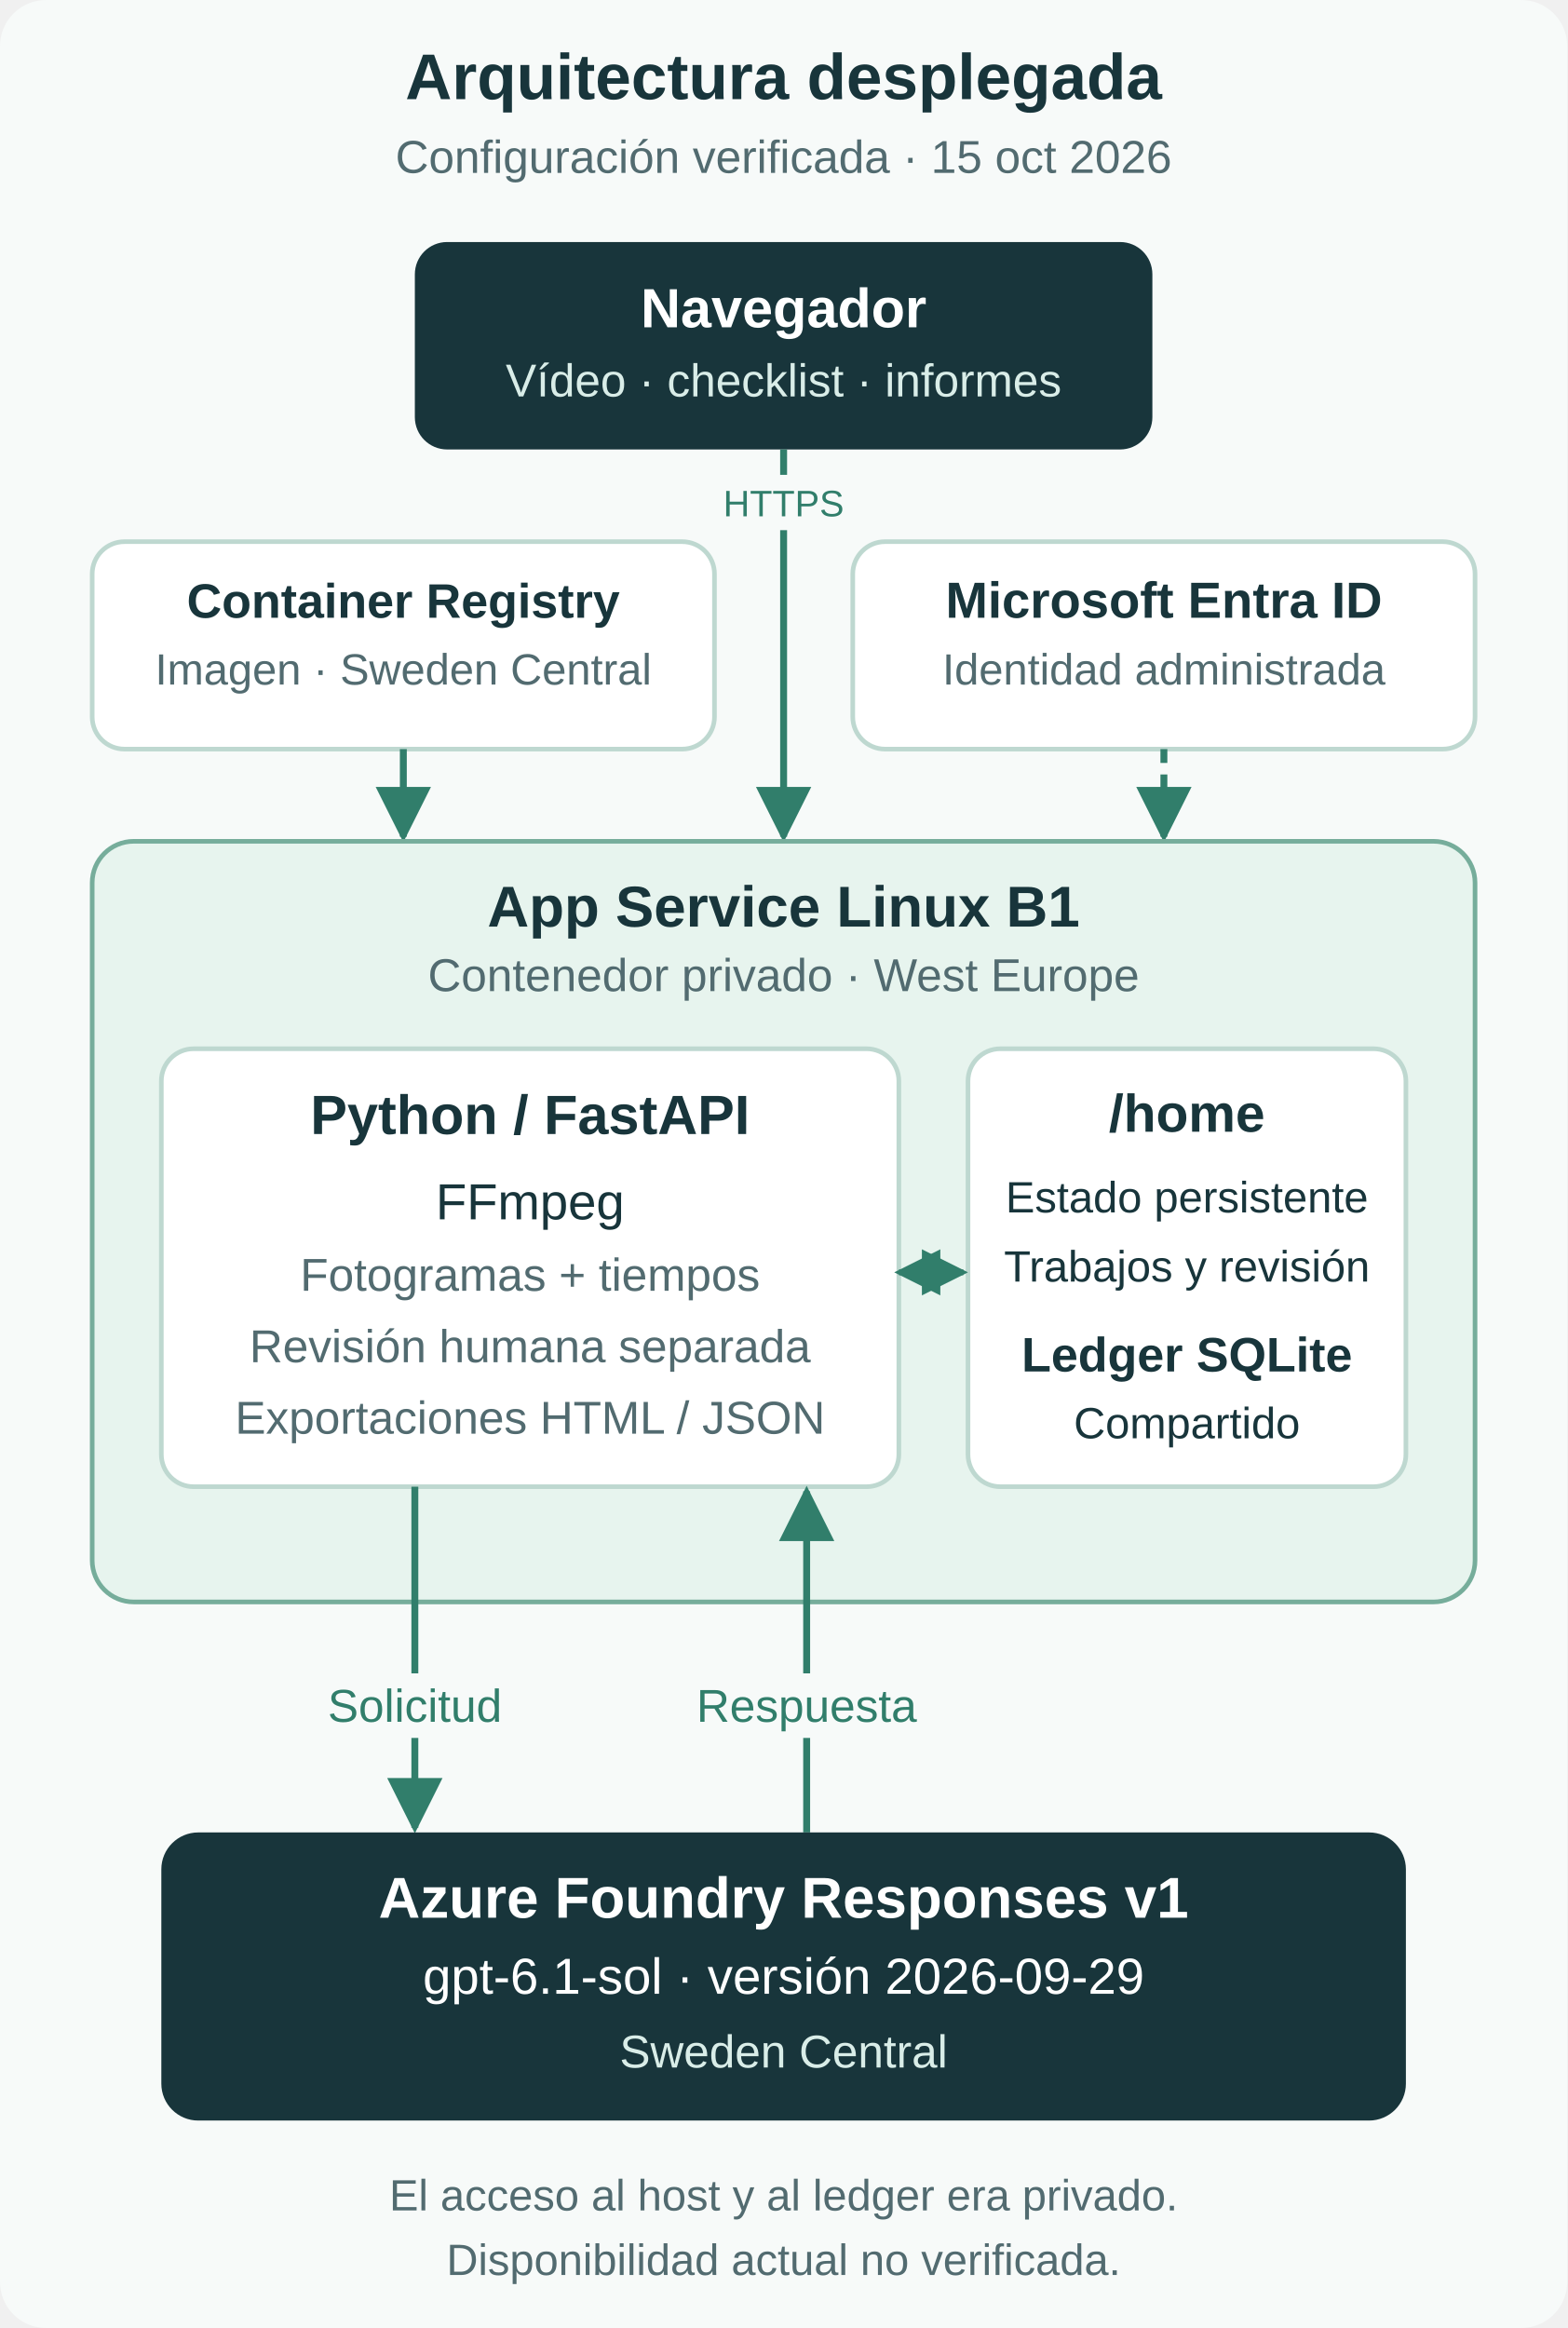
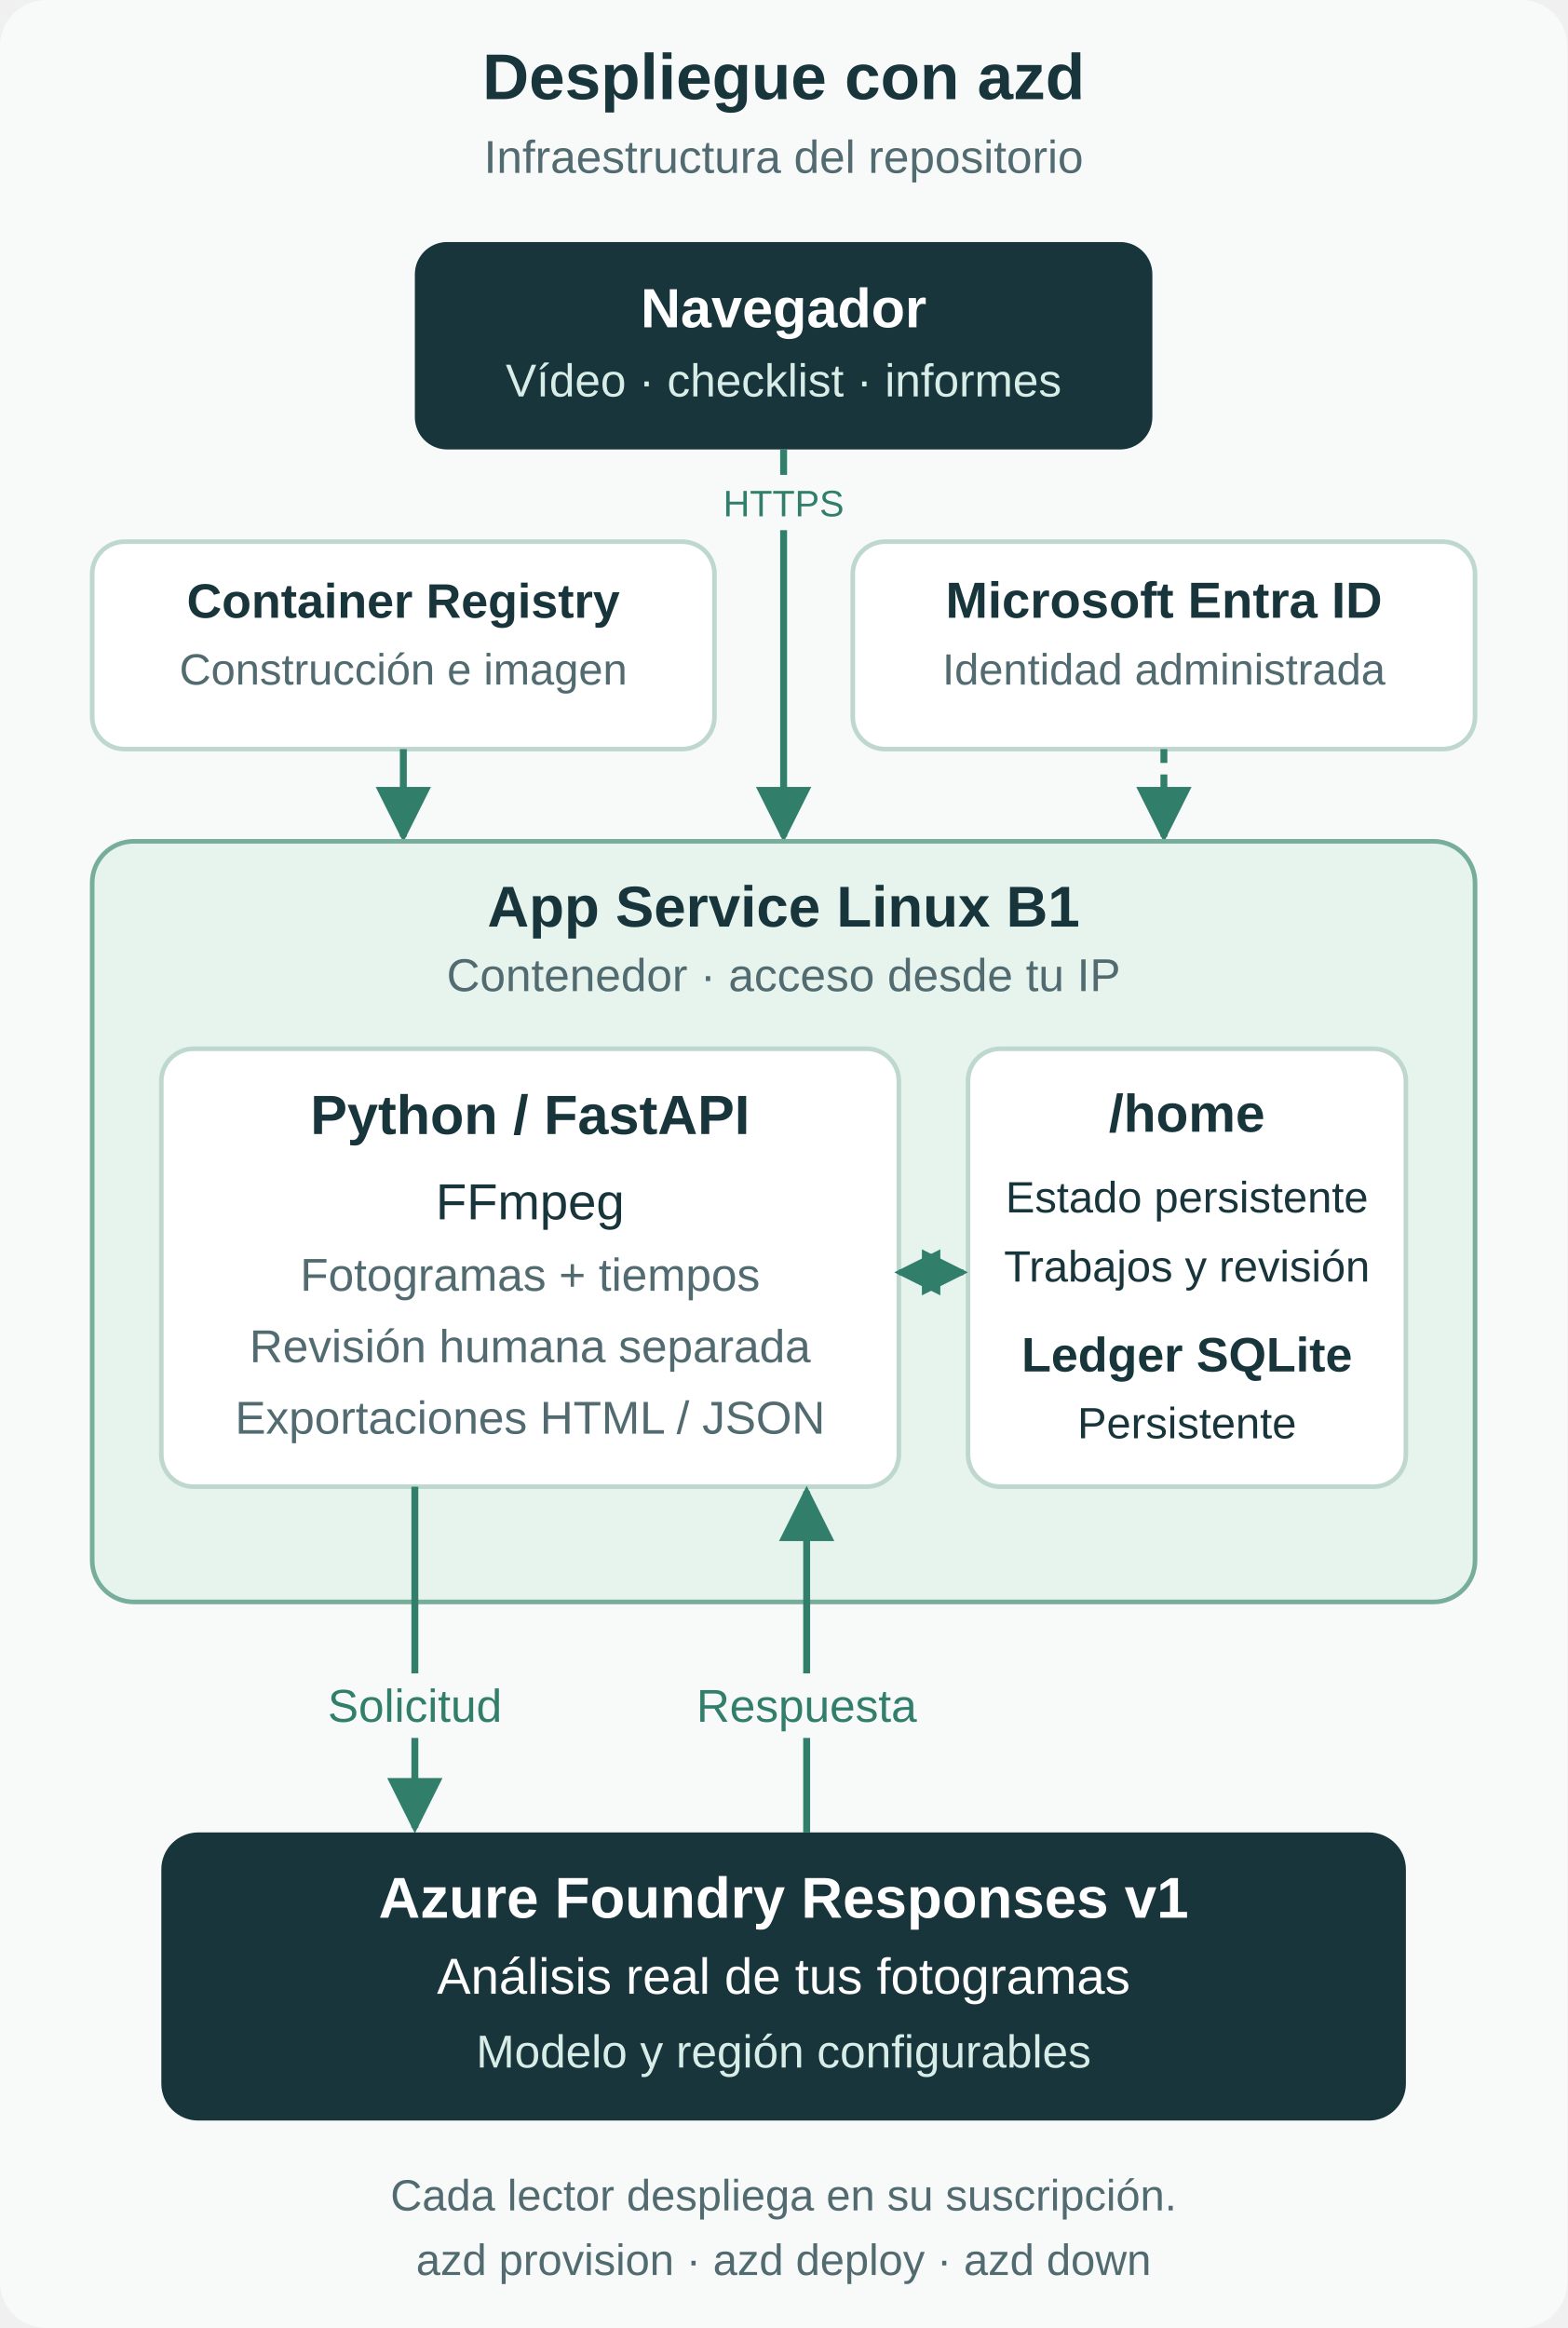
<svg xmlns="http://www.w3.org/2000/svg" width="680" height="1010" viewBox="0 0 680 1010" role="img" aria-labelledby="title desc">
  <defs>
    <marker id="arrow" viewBox="0 0 10 10" refX="9" refY="5" markerWidth="8" markerHeight="8" orient="auto-start-reverse">
      <path d="M 0 0 L 10 5 L 0 10 Z" fill="#317e6b" />
    </marker>
  </defs>
  <rect width="680" height="1010" rx="20" fill="#f7faf9" />
  <g font-family="Arial, Helvetica, sans-serif" fill="#18353b" text-anchor="middle">
-     <text x="340" y="43" font-size="28" font-weight="700">Arquitectura desplegada</text>
-     <text x="340" y="75" font-size="20" fill="#526b70">Configuración verificada · 15 oct 2026</text>
+     <text x="340" y="43" font-size="28" font-weight="700">Despliegue con azd</text>
+     <text x="340" y="75" font-size="20" fill="#526b70">Infraestructura del repositorio</text>
    <rect x="180" y="105" width="320" height="90" rx="14" fill="#18353b" />
    <text x="340" y="142" font-size="24" font-weight="700" fill="#ffffff">Navegador</text>
    <text x="340" y="172" font-size="20" fill="#d9ede8">Vídeo · checklist · informes</text>
    <rect x="40" y="235" width="270" height="90" rx="14" fill="#ffffff" stroke="#bed8d0" stroke-width="2" />
    <text x="175" y="268" font-size="21" font-weight="700">Container Registry</text>
-     <text x="175" y="297" font-size="19" fill="#526b70">Imagen · Sweden Central</text>
+     <text x="175" y="297" font-size="19" fill="#526b70">Construcción e imagen</text>
    <rect x="370" y="235" width="270" height="90" rx="14" fill="#ffffff" stroke="#bed8d0" stroke-width="2" />
    <text x="505" y="268" font-size="22" font-weight="700">Microsoft Entra ID</text>
    <text x="505" y="297" font-size="19" fill="#526b70">Identidad administrada</text>
    <path d="M 340 195 V 363" fill="none" stroke="#317e6b" stroke-width="3" marker-end="url(#arrow)" />
    <rect x="308" y="206" width="64" height="24" rx="6" fill="#f7faf9" />
    <text x="340" y="224" font-size="16" fill="#317e6b">HTTPS</text>
    <path d="M 175 325 V 363" fill="none" stroke="#317e6b" stroke-width="3" marker-end="url(#arrow)" />
    <path d="M 505 325 V 363" fill="none" stroke="#317e6b" stroke-width="3" stroke-dasharray="6 5" marker-end="url(#arrow)" />
    <rect x="40" y="365" width="600" height="330" rx="18" fill="#e7f4ee" stroke="#76ad9b" stroke-width="2" />
    <text x="340" y="402" font-size="25" font-weight="700">App Service Linux B1</text>
-     <text x="340" y="430" font-size="20" fill="#526b70">Contenedor privado · West Europe</text>
+     <text x="340" y="430" font-size="20" fill="#526b70">Contenedor · acceso desde tu IP</text>
    <rect x="70" y="455" width="320" height="190" rx="14" fill="#ffffff" stroke="#bed8d0" stroke-width="2" />
    <text x="230" y="492" font-size="24" font-weight="700">Python / FastAPI</text>
    <text x="230" y="529" font-size="22">FFmpeg</text>
    <text x="230" y="560" font-size="20" fill="#526b70">Fotogramas + tiempos</text>
    <text x="230" y="591" font-size="20" fill="#526b70">Revisión humana separada</text>
    <text x="230" y="622" font-size="20" fill="#526b70">Exportaciones HTML / JSON</text>
    <rect x="420" y="455" width="190" height="190" rx="14" fill="#ffffff" stroke="#bed8d0" stroke-width="2" />
    <text x="515" y="491" font-size="23" font-weight="700">/home</text>
    <text x="515" y="526" font-size="19">Estado persistente</text>
    <text x="515" y="556" font-size="19">Trabajos y revisión</text>
    <text x="515" y="595" font-size="21" font-weight="700">Ledger SQLite</text>
-     <text x="515" y="624" font-size="19">Compartido</text>
+     <text x="515" y="624" font-size="19">Persistente</text>
    <path d="M 390 552 H 418" fill="none" stroke="#317e6b" stroke-width="2.5" marker-start="url(#arrow)" marker-end="url(#arrow)" />
    <path d="M 180 645 V 793" fill="none" stroke="#317e6b" stroke-width="3" marker-end="url(#arrow)" />
    <path d="M 350 795 V 647" fill="none" stroke="#317e6b" stroke-width="3" marker-end="url(#arrow)" />
    <rect x="119" y="726" width="122" height="28" rx="6" fill="#f7faf9" />
    <text x="180" y="747" font-size="20" fill="#317e6b">Solicitud</text>
    <rect x="286" y="726" width="128" height="28" rx="6" fill="#f7faf9" />
    <text x="350" y="747" font-size="20" fill="#317e6b">Respuesta</text>
    <rect x="70" y="795" width="540" height="125" rx="16" fill="#18353b" />
    <text x="340" y="832" font-size="25" font-weight="700" fill="#ffffff">Azure Foundry Responses v1</text>
-     <text x="340" y="865" font-size="22" fill="#ffffff">gpt-6.1-sol · versión 2026-09-29</text>
-     <text x="340" y="897" font-size="20" fill="#d9ede8">Sweden Central</text>
-     <text x="340" y="959" font-size="19" fill="#526b70">El acceso al host y al ledger era privado.</text>
-     <text x="340" y="987" font-size="19" fill="#526b70">Disponibilidad actual no verificada.</text>
+     <text x="340" y="865" font-size="22" fill="#ffffff">Análisis real de tus fotogramas</text>
+     <text x="340" y="897" font-size="20" fill="#d9ede8">Modelo y región configurables</text>
+     <text x="340" y="959" font-size="19" fill="#526b70">Cada lector despliega en su suscripción.</text>
+     <text x="340" y="987" font-size="19" fill="#526b70">azd provision · azd deploy · azd down</text>
  </g>
</svg>
